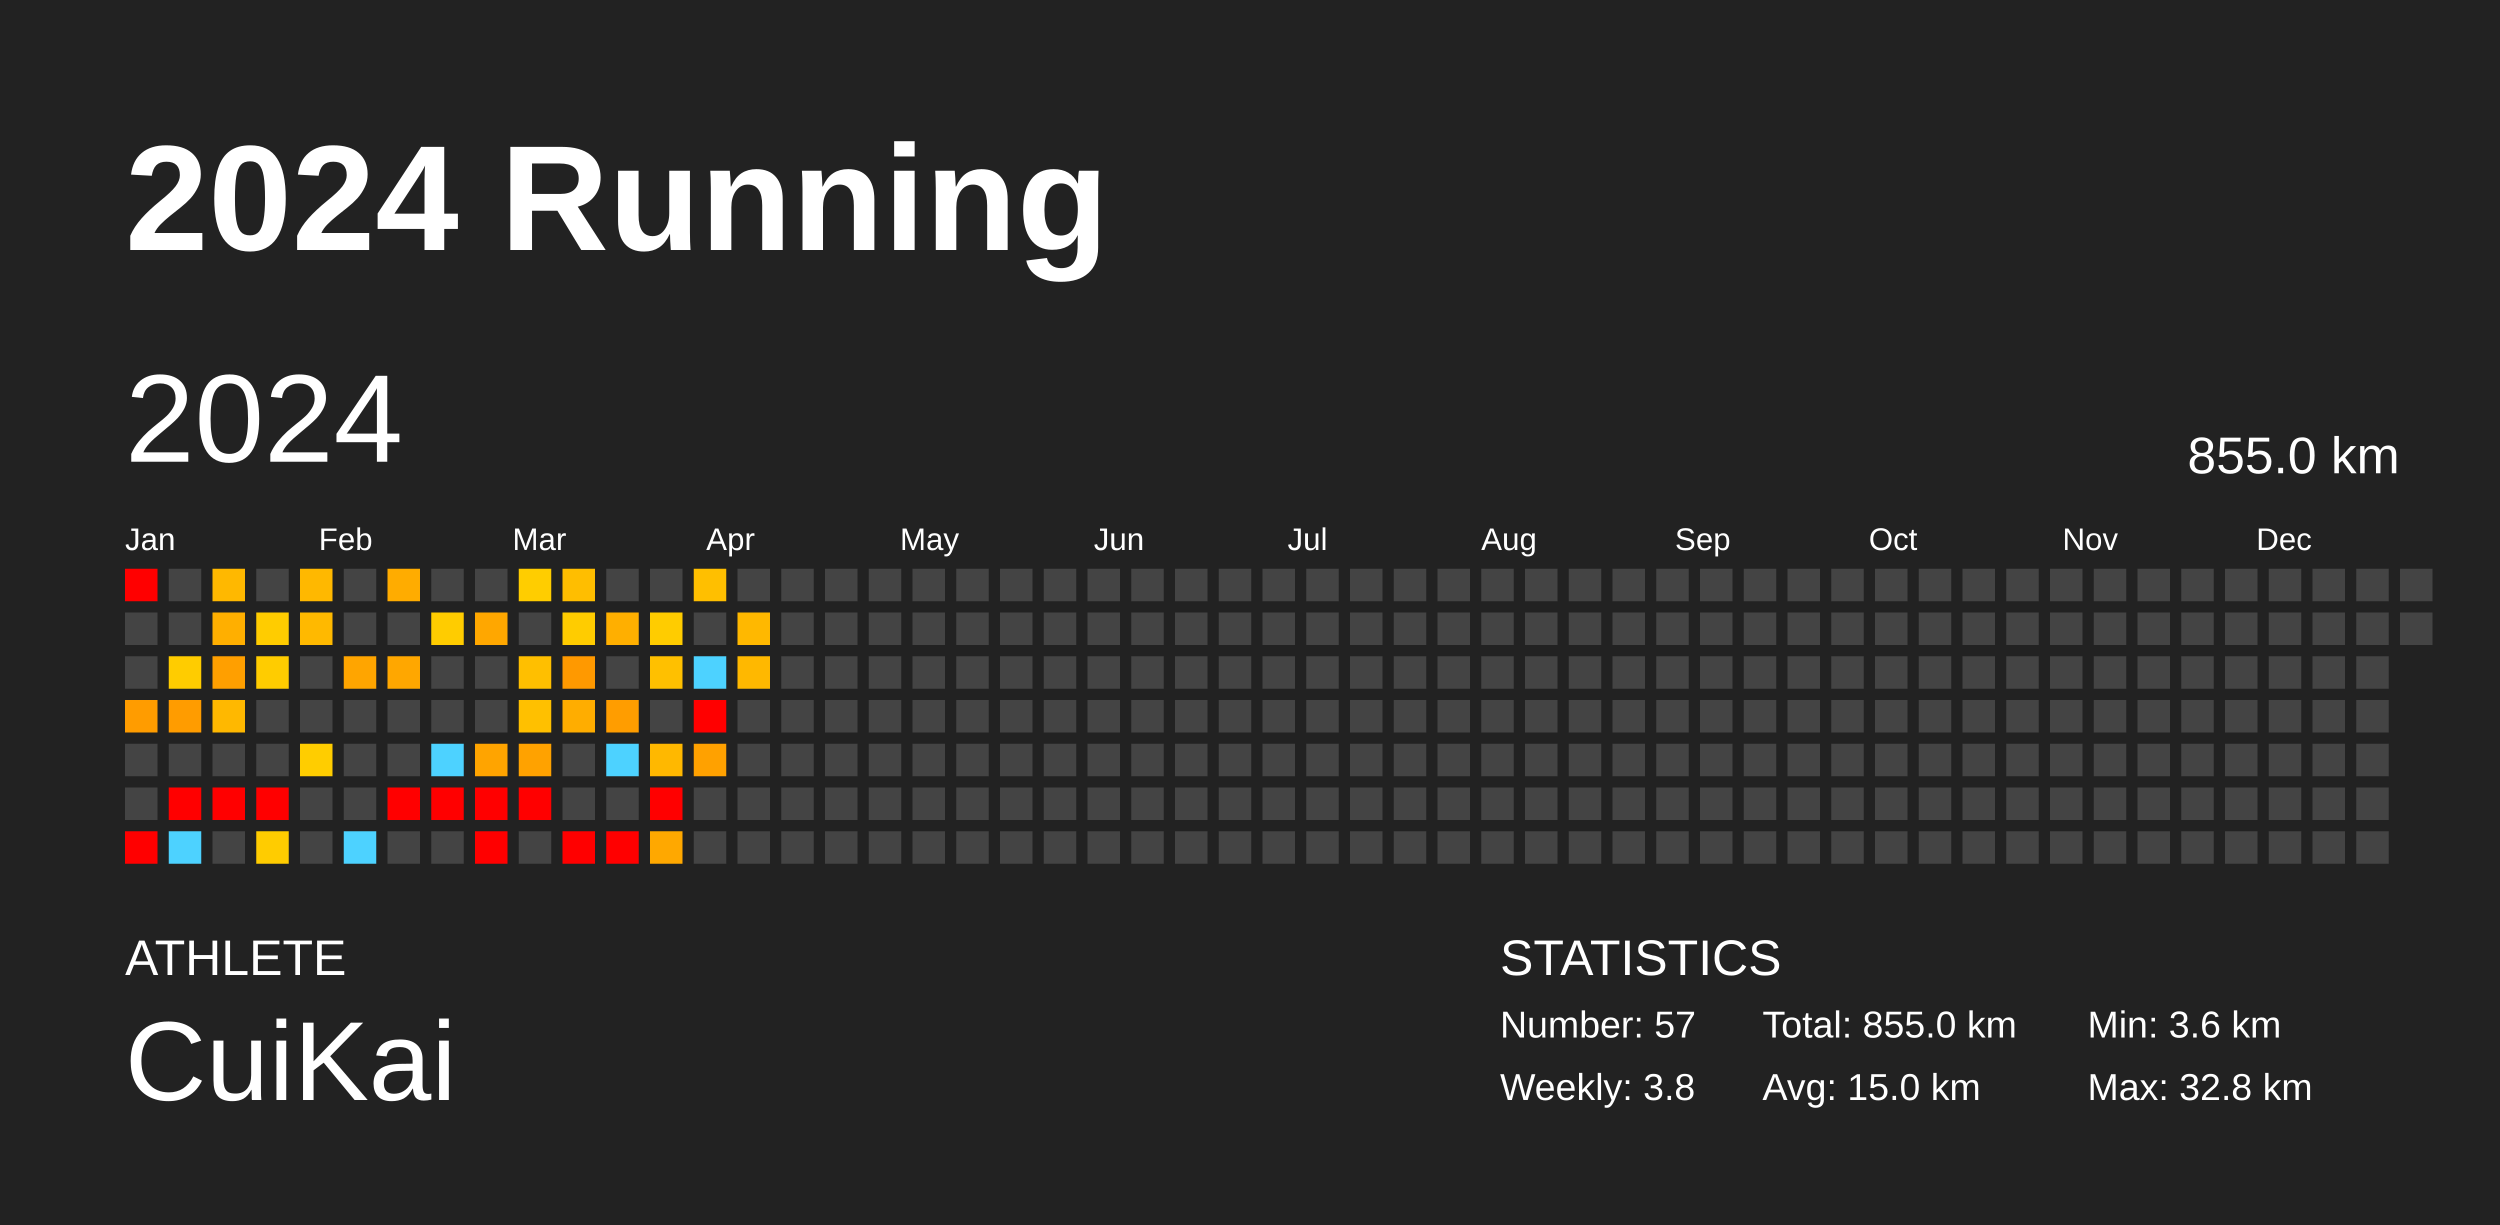
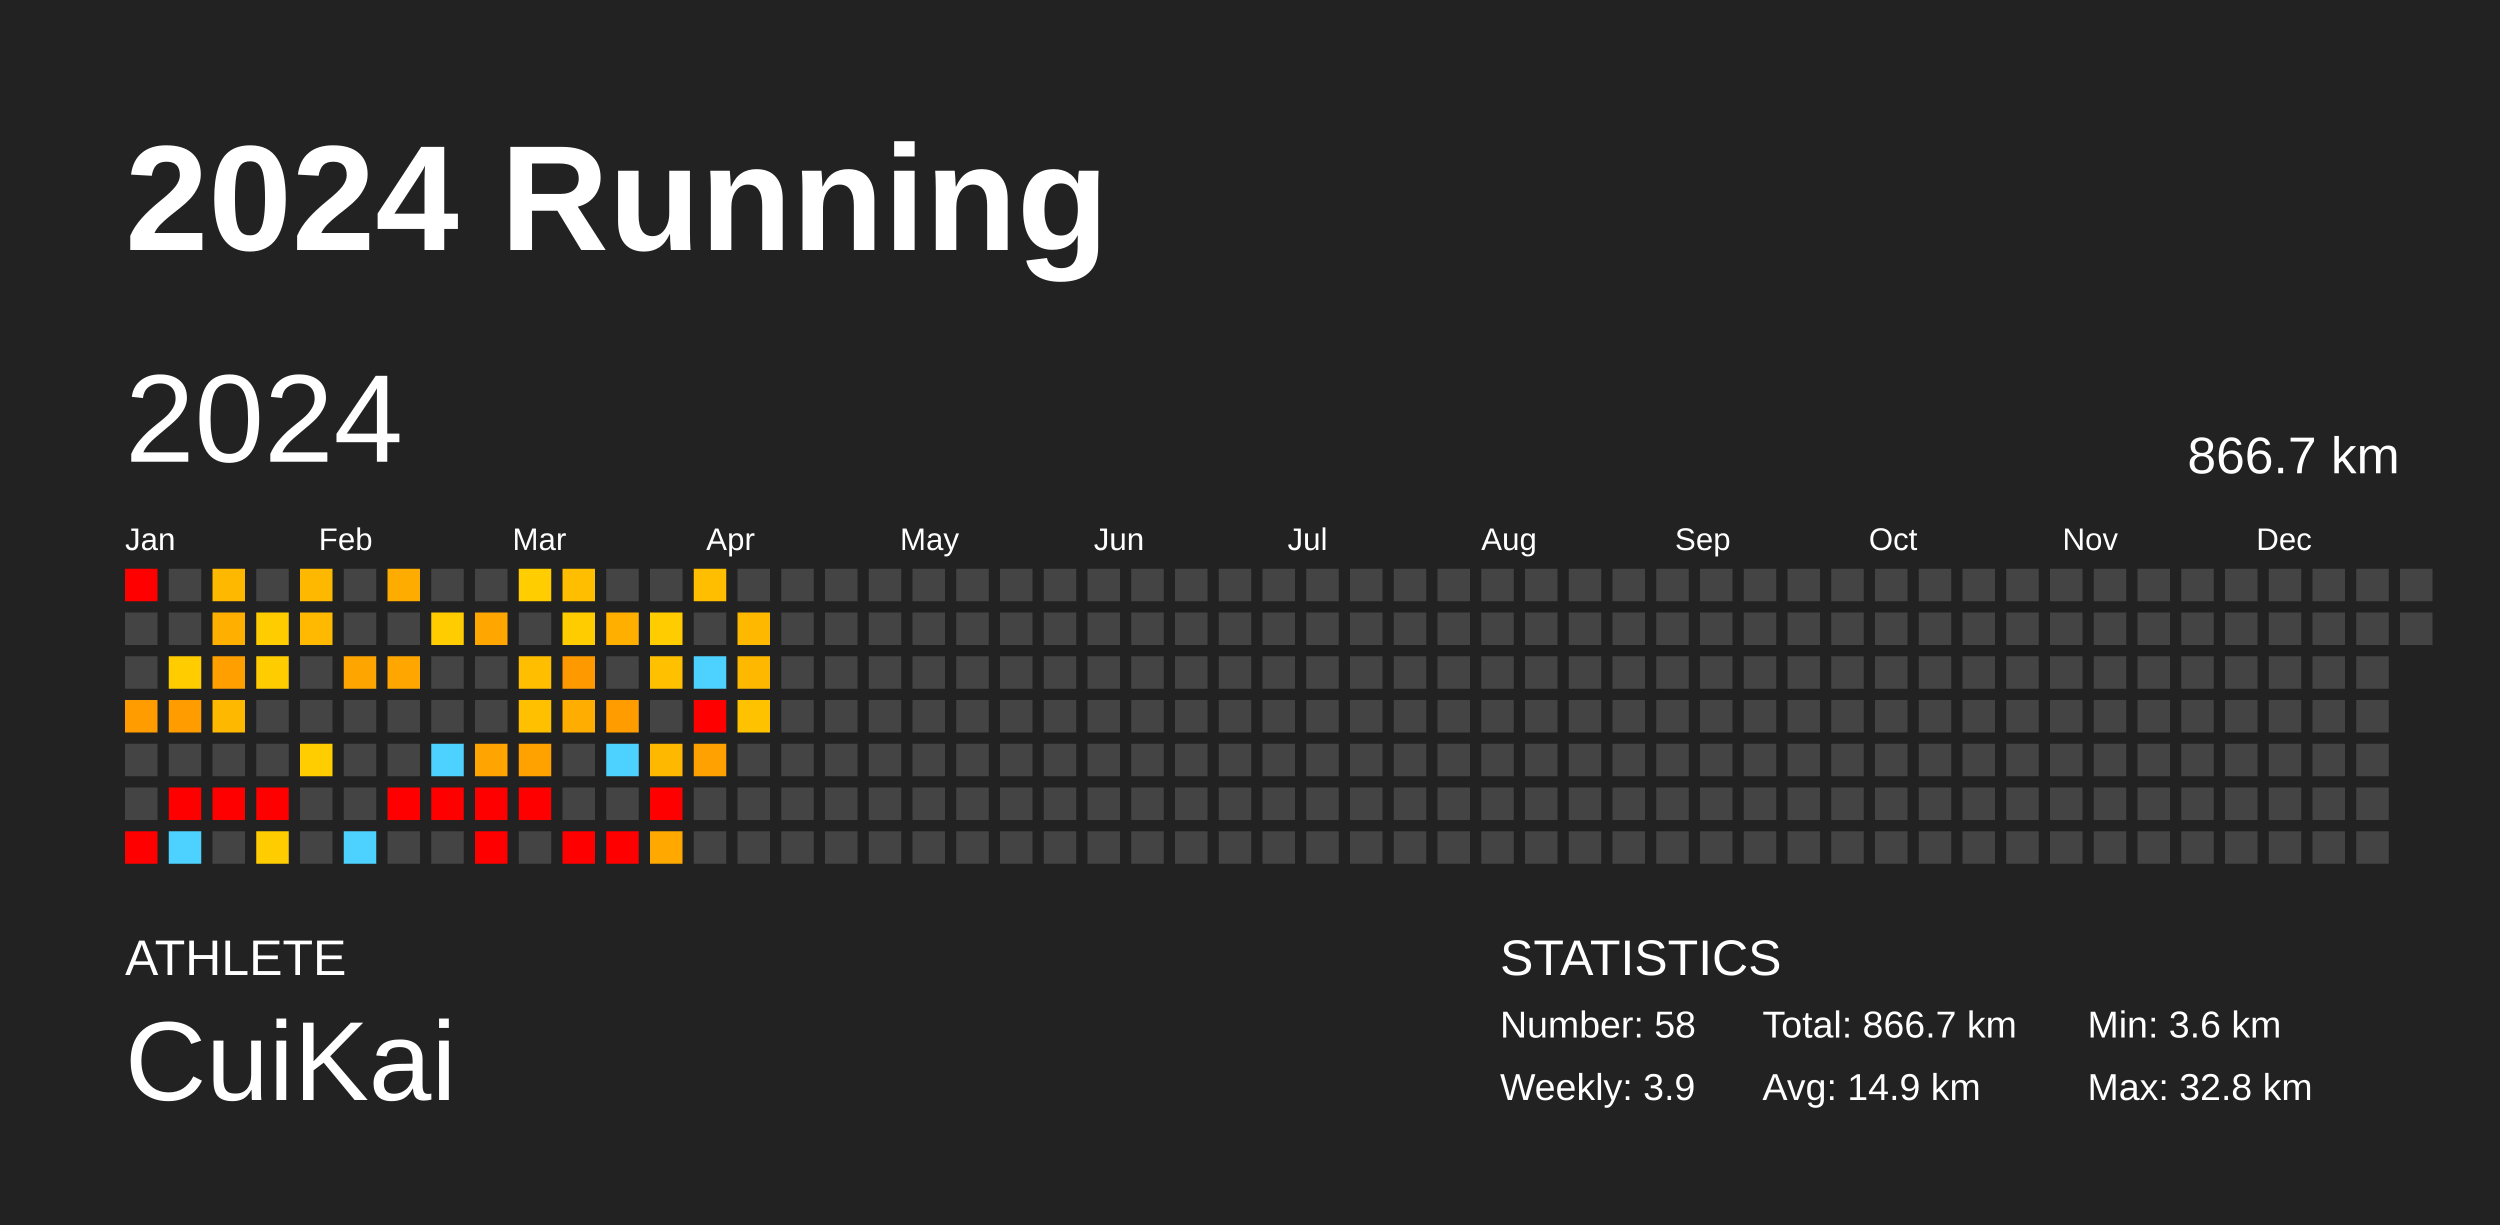
<svg xmlns="http://www.w3.org/2000/svg" baseProfile="full" height="98mm" version="1.1" viewBox="0,0,200,98" width="200mm">
  <defs />
  <rect fill="#222222" height="98" width="200" x="0" y="0" />
  <text fill="#FFFFFF" style="font-size:12px; font-family:Arial; font-weight:bold;" x="10" y="20">2024 Running</text>
  <text fill="#FFFFFF" style="font-size:4px; font-family:Arial" x="10" y="78">ATHLETE</text>
  <text fill="#FFFFFF" style="font-size:9px; font-family:Arial" x="10" y="88">CuiKai</text>
  <text fill="#FFFFFF" style="font-size:4px; font-family:Arial" x="120" y="78">STATISTICS</text>
-   <text fill="#FFFFFF" style="font-size:3px; font-family:Arial" x="120" y="83">Number: 57</text>
-   <text fill="#FFFFFF" style="font-size:3px; font-family:Arial" x="120" y="88">Weekly: 3.8</text>
-   <text fill="#FFFFFF" style="font-size:3px; font-family:Arial" x="141" y="83">Total: 855.0 km</text>
-   <text fill="#FFFFFF" style="font-size:3px; font-family:Arial" x="141" y="88">Avg: 15.0 km</text>
+   <text fill="#FFFFFF" style="font-size:3px; font-family:Arial" x="120" y="83">Number: 58</text>
+   <text fill="#FFFFFF" style="font-size:3px; font-family:Arial" x="120" y="88">Weekly: 3.9</text>
+   <text fill="#FFFFFF" style="font-size:3px; font-family:Arial" x="141" y="83">Total: 866.7 km</text>
+   <text fill="#FFFFFF" style="font-size:3px; font-family:Arial" x="141" y="88">Avg: 14.9 km</text>
  <text fill="#FFFFFF" style="font-size:3px; font-family:Arial" x="167" y="83">Min: 3.6 km</text>
  <text fill="#FFFFFF" style="font-size:3px; font-family:Arial" x="167" y="88">Max: 32.8 km</text>
  <text dominant-baseline="hanging" fill="#FFFFFF" style="font-size:10.0px; font-family:Arial;" x="10" y="30">2024</text>
-   <text dominant-baseline="hanging" fill="#FFFFFF" style="font-size:4.125px; font-family:Arial;" x="175" y="35">855.0 km</text>
+   <text dominant-baseline="hanging" fill="#FFFFFF" style="font-size:4.125px; font-family:Arial;" x="175" y="35">866.7 km</text>
  <text fill="#FFFFFF" style="font-size:2.5px; font-family:Arial" x="10.0" y="44">Jan</text>
  <text fill="#FFFFFF" style="font-size:2.5px; font-family:Arial" x="25.5" y="44">Feb</text>
  <text fill="#FFFFFF" style="font-size:2.5px; font-family:Arial" x="41.0" y="44">Mar</text>
  <text fill="#FFFFFF" style="font-size:2.5px; font-family:Arial" x="56.5" y="44">Apr</text>
  <text fill="#FFFFFF" style="font-size:2.5px; font-family:Arial" x="72.0" y="44">May</text>
  <text fill="#FFFFFF" style="font-size:2.5px; font-family:Arial" x="87.5" y="44">Jun</text>
  <text fill="#FFFFFF" style="font-size:2.5px; font-family:Arial" x="103.0" y="44">Jul</text>
  <text fill="#FFFFFF" style="font-size:2.5px; font-family:Arial" x="118.5" y="44">Aug</text>
  <text fill="#FFFFFF" style="font-size:2.5px; font-family:Arial" x="134.0" y="44">Sep</text>
  <text fill="#FFFFFF" style="font-size:2.5px; font-family:Arial" x="149.5" y="44">Oct</text>
  <text fill="#FFFFFF" style="font-size:2.5px; font-family:Arial" x="165.0" y="44">Nov</text>
  <text fill="#FFFFFF" style="font-size:2.5px; font-family:Arial" x="180.5" y="44">Dec</text>
  <rect fill="red" height="2.6" width="2.6" x="10.0" y="45.5" />
  <rect fill="#444444" height="2.6" width="2.6" x="10.0" y="49.0" />
  <rect fill="#444444" height="2.6" width="2.6" x="10.0" y="52.5" />
  <rect fill="#ff9c00" height="2.6" width="2.6" x="10.0" y="56.0" />
  <rect fill="#444444" height="2.6" width="2.6" x="10.0" y="59.5" />
  <rect fill="#444444" height="2.6" width="2.6" x="10.0" y="63.0" />
  <rect fill="red" height="2.6" width="2.6" x="10.0" y="66.5" />
  <rect fill="#444444" height="2.6" width="2.6" x="13.5" y="45.5" />
  <rect fill="#444444" height="2.6" width="2.6" x="13.5" y="49.0" />
  <rect fill="#ffcc00" height="2.6" width="2.6" x="13.5" y="52.5" />
  <rect fill="#ff9c00" height="2.6" width="2.6" x="13.5" y="56.0" />
  <rect fill="#444444" height="2.6" width="2.6" x="13.5" y="59.5" />
  <rect fill="red" height="2.6" width="2.6" x="13.5" y="63.0" />
  <rect fill="#4dd2ff" height="2.6" width="2.6" x="13.5" y="66.5" />
  <rect fill="#ffb800" height="2.6" width="2.6" x="17.0" y="45.5" />
  <rect fill="#ffaf00" height="2.6" width="2.6" x="17.0" y="49.0" />
  <rect fill="#ff9f00" height="2.6" width="2.6" x="17.0" y="52.5" />
  <rect fill="#ffb800" height="2.6" width="2.6" x="17.0" y="56.0" />
  <rect fill="#444444" height="2.6" width="2.6" x="17.0" y="59.5" />
  <rect fill="red" height="2.6" width="2.6" x="17.0" y="63.0" />
  <rect fill="#444444" height="2.6" width="2.6" x="17.0" y="66.5" />
  <rect fill="#444444" height="2.6" width="2.6" x="20.5" y="45.5" />
  <rect fill="#ffcc00" height="2.6" width="2.6" x="20.5" y="49.0" />
  <rect fill="#ffcc00" height="2.6" width="2.6" x="20.5" y="52.5" />
  <rect fill="#444444" height="2.6" width="2.6" x="20.5" y="56.0" />
  <rect fill="#444444" height="2.6" width="2.6" x="20.5" y="59.5" />
  <rect fill="red" height="2.6" width="2.6" x="20.5" y="63.0" />
  <rect fill="#ffcc00" height="2.6" width="2.6" x="20.5" y="66.5" />
  <rect fill="#ffb800" height="2.6" width="2.6" x="24.0" y="45.5" />
  <rect fill="#ffb900" height="2.6" width="2.6" x="24.0" y="49.0" />
  <rect fill="#444444" height="2.6" width="2.6" x="24.0" y="52.5" />
  <rect fill="#444444" height="2.6" width="2.6" x="24.0" y="56.0" />
  <rect fill="#ffcd00" height="2.6" width="2.6" x="24.0" y="59.5" />
  <rect fill="#444444" height="2.6" width="2.6" x="24.0" y="63.0" />
  <rect fill="#444444" height="2.6" width="2.6" x="24.0" y="66.5" />
  <rect fill="#444444" height="2.6" width="2.6" x="27.5" y="45.5" />
  <rect fill="#444444" height="2.6" width="2.6" x="27.5" y="49.0" />
  <rect fill="#ffa500" height="2.6" width="2.6" x="27.5" y="52.5" />
  <rect fill="#444444" height="2.6" width="2.6" x="27.5" y="56.0" />
  <rect fill="#444444" height="2.6" width="2.6" x="27.5" y="59.5" />
  <rect fill="#444444" height="2.6" width="2.6" x="27.5" y="63.0" />
  <rect fill="#4dd2ff" height="2.6" width="2.6" x="27.5" y="66.5" />
  <rect fill="#ffac00" height="2.6" width="2.6" x="31.0" y="45.5" />
  <rect fill="#444444" height="2.6" width="2.6" x="31.0" y="49.0" />
  <rect fill="#ffa700" height="2.6" width="2.6" x="31.0" y="52.5" />
  <rect fill="#444444" height="2.6" width="2.6" x="31.0" y="56.0" />
  <rect fill="#444444" height="2.6" width="2.6" x="31.0" y="59.5" />
  <rect fill="red" height="2.6" width="2.6" x="31.0" y="63.0" />
  <rect fill="#444444" height="2.6" width="2.6" x="31.0" y="66.5" />
  <rect fill="#444444" height="2.6" width="2.6" x="34.5" y="45.5" />
  <rect fill="#ffcc00" height="2.6" width="2.6" x="34.5" y="49.0" />
  <rect fill="#444444" height="2.6" width="2.6" x="34.5" y="52.5" />
  <rect fill="#444444" height="2.6" width="2.6" x="34.5" y="56.0" />
  <rect fill="#4dd2ff" height="2.6" width="2.6" x="34.5" y="59.5" />
  <rect fill="red" height="2.6" width="2.6" x="34.5" y="63.0" />
  <rect fill="#444444" height="2.6" width="2.6" x="34.5" y="66.5" />
  <rect fill="#444444" height="2.6" width="2.6" x="38.0" y="45.5" />
  <rect fill="#ffa700" height="2.6" width="2.6" x="38.0" y="49.0" />
  <rect fill="#444444" height="2.6" width="2.6" x="38.0" y="52.5" />
  <rect fill="#444444" height="2.6" width="2.6" x="38.0" y="56.0" />
  <rect fill="#ffa400" height="2.6" width="2.6" x="38.0" y="59.5" />
  <rect fill="red" height="2.6" width="2.6" x="38.0" y="63.0" />
  <rect fill="red" height="2.6" width="2.6" x="38.0" y="66.5" />
  <rect fill="#ffcd00" height="2.6" width="2.6" x="41.5" y="45.5" />
  <rect fill="#444444" height="2.6" width="2.6" x="41.5" y="49.0" />
  <rect fill="#ffbf00" height="2.6" width="2.6" x="41.5" y="52.5" />
  <rect fill="#ffc000" height="2.6" width="2.6" x="41.5" y="56.0" />
  <rect fill="#ffa200" height="2.6" width="2.6" x="41.5" y="59.5" />
  <rect fill="red" height="2.6" width="2.6" x="41.5" y="63.0" />
  <rect fill="#444444" height="2.6" width="2.6" x="41.5" y="66.5" />
  <rect fill="#ffbe00" height="2.6" width="2.6" x="45.0" y="45.5" />
  <rect fill="#ffcc00" height="2.6" width="2.6" x="45.0" y="49.0" />
  <rect fill="#ff9900" height="2.6" width="2.6" x="45.0" y="52.5" />
  <rect fill="#ffad00" height="2.6" width="2.6" x="45.0" y="56.0" />
  <rect fill="#444444" height="2.6" width="2.6" x="45.0" y="59.5" />
  <rect fill="#444444" height="2.6" width="2.6" x="45.0" y="63.0" />
  <rect fill="red" height="2.6" width="2.6" x="45.0" y="66.5" />
  <rect fill="#444444" height="2.6" width="2.6" x="48.5" y="45.5" />
  <rect fill="#ffaf00" height="2.6" width="2.6" x="48.5" y="49.0" />
  <rect fill="#444444" height="2.6" width="2.6" x="48.5" y="52.5" />
  <rect fill="#ff9d00" height="2.6" width="2.6" x="48.5" y="56.0" />
  <rect fill="#4dd2ff" height="2.6" width="2.6" x="48.5" y="59.5" />
  <rect fill="#444444" height="2.6" width="2.6" x="48.5" y="63.0" />
  <rect fill="red" height="2.6" width="2.6" x="48.5" y="66.5" />
  <rect fill="#444444" height="2.6" width="2.6" x="52.0" y="45.5" />
  <rect fill="#ffcc00" height="2.6" width="2.6" x="52.0" y="49.0" />
  <rect fill="#ffc000" height="2.6" width="2.6" x="52.0" y="52.5" />
  <rect fill="#444444" height="2.6" width="2.6" x="52.0" y="56.0" />
  <rect fill="#ffb800" height="2.6" width="2.6" x="52.0" y="59.5" />
  <rect fill="red" height="2.6" width="2.6" x="52.0" y="63.0" />
  <rect fill="#ffa800" height="2.6" width="2.6" x="52.0" y="66.5" />
  <rect fill="#ffbf00" height="2.6" width="2.6" x="55.5" y="45.5" />
  <rect fill="#444444" height="2.6" width="2.6" x="55.5" y="49.0" />
  <rect fill="#4dd2ff" height="2.6" width="2.6" x="55.5" y="52.5" />
  <rect fill="red" height="2.6" width="2.6" x="55.5" y="56.0" />
  <rect fill="#ffa100" height="2.6" width="2.6" x="55.5" y="59.5" />
  <rect fill="#444444" height="2.6" width="2.6" x="55.5" y="63.0" />
  <rect fill="#444444" height="2.6" width="2.6" x="55.5" y="66.5" />
  <rect fill="#444444" height="2.6" width="2.6" x="59.0" y="45.5" />
  <rect fill="#ffb800" height="2.6" width="2.6" x="59.0" y="49.0" />
  <rect fill="#ffb800" height="2.6" width="2.6" x="59.0" y="52.5" />
-   <rect fill="#444444" height="2.6" width="2.6" x="59.0" y="56.0" />
+   <rect fill="#ffc200" height="2.6" width="2.6" x="59.0" y="56.0" />
  <rect fill="#444444" height="2.6" width="2.6" x="59.0" y="59.5" />
  <rect fill="#444444" height="2.6" width="2.6" x="59.0" y="63.0" />
  <rect fill="#444444" height="2.6" width="2.6" x="59.0" y="66.5" />
  <rect fill="#444444" height="2.6" width="2.6" x="62.5" y="45.5" />
  <rect fill="#444444" height="2.6" width="2.6" x="62.5" y="49.0" />
  <rect fill="#444444" height="2.6" width="2.6" x="62.5" y="52.5" />
  <rect fill="#444444" height="2.6" width="2.6" x="62.5" y="56.0" />
  <rect fill="#444444" height="2.6" width="2.6" x="62.5" y="59.5" />
  <rect fill="#444444" height="2.6" width="2.6" x="62.5" y="63.0" />
  <rect fill="#444444" height="2.6" width="2.6" x="62.5" y="66.5" />
  <rect fill="#444444" height="2.6" width="2.6" x="66.0" y="45.5" />
  <rect fill="#444444" height="2.6" width="2.6" x="66.0" y="49.0" />
  <rect fill="#444444" height="2.6" width="2.6" x="66.0" y="52.5" />
  <rect fill="#444444" height="2.6" width="2.6" x="66.0" y="56.0" />
  <rect fill="#444444" height="2.6" width="2.6" x="66.0" y="59.5" />
  <rect fill="#444444" height="2.6" width="2.6" x="66.0" y="63.0" />
  <rect fill="#444444" height="2.6" width="2.6" x="66.0" y="66.5" />
  <rect fill="#444444" height="2.6" width="2.6" x="69.5" y="45.5" />
  <rect fill="#444444" height="2.6" width="2.6" x="69.5" y="49.0" />
  <rect fill="#444444" height="2.6" width="2.6" x="69.5" y="52.5" />
  <rect fill="#444444" height="2.6" width="2.6" x="69.5" y="56.0" />
  <rect fill="#444444" height="2.6" width="2.6" x="69.5" y="59.5" />
  <rect fill="#444444" height="2.6" width="2.6" x="69.5" y="63.0" />
  <rect fill="#444444" height="2.6" width="2.6" x="69.5" y="66.5" />
  <rect fill="#444444" height="2.6" width="2.6" x="73.0" y="45.5" />
  <rect fill="#444444" height="2.6" width="2.6" x="73.0" y="49.0" />
  <rect fill="#444444" height="2.6" width="2.6" x="73.0" y="52.5" />
  <rect fill="#444444" height="2.6" width="2.6" x="73.0" y="56.0" />
  <rect fill="#444444" height="2.6" width="2.6" x="73.0" y="59.5" />
  <rect fill="#444444" height="2.6" width="2.6" x="73.0" y="63.0" />
  <rect fill="#444444" height="2.6" width="2.6" x="73.0" y="66.5" />
  <rect fill="#444444" height="2.6" width="2.6" x="76.5" y="45.5" />
  <rect fill="#444444" height="2.6" width="2.6" x="76.5" y="49.0" />
  <rect fill="#444444" height="2.6" width="2.6" x="76.5" y="52.5" />
  <rect fill="#444444" height="2.6" width="2.6" x="76.5" y="56.0" />
  <rect fill="#444444" height="2.6" width="2.6" x="76.5" y="59.5" />
  <rect fill="#444444" height="2.6" width="2.6" x="76.5" y="63.0" />
  <rect fill="#444444" height="2.6" width="2.6" x="76.5" y="66.5" />
  <rect fill="#444444" height="2.6" width="2.6" x="80.0" y="45.5" />
  <rect fill="#444444" height="2.6" width="2.6" x="80.0" y="49.0" />
  <rect fill="#444444" height="2.6" width="2.6" x="80.0" y="52.5" />
  <rect fill="#444444" height="2.6" width="2.6" x="80.0" y="56.0" />
  <rect fill="#444444" height="2.6" width="2.6" x="80.0" y="59.5" />
  <rect fill="#444444" height="2.6" width="2.6" x="80.0" y="63.0" />
  <rect fill="#444444" height="2.6" width="2.6" x="80.0" y="66.5" />
  <rect fill="#444444" height="2.6" width="2.6" x="83.5" y="45.5" />
  <rect fill="#444444" height="2.6" width="2.6" x="83.5" y="49.0" />
  <rect fill="#444444" height="2.6" width="2.6" x="83.5" y="52.5" />
  <rect fill="#444444" height="2.6" width="2.6" x="83.5" y="56.0" />
  <rect fill="#444444" height="2.6" width="2.6" x="83.5" y="59.5" />
  <rect fill="#444444" height="2.6" width="2.6" x="83.5" y="63.0" />
  <rect fill="#444444" height="2.6" width="2.6" x="83.5" y="66.5" />
  <rect fill="#444444" height="2.6" width="2.6" x="87.0" y="45.5" />
  <rect fill="#444444" height="2.6" width="2.6" x="87.0" y="49.0" />
  <rect fill="#444444" height="2.6" width="2.6" x="87.0" y="52.5" />
  <rect fill="#444444" height="2.6" width="2.6" x="87.0" y="56.0" />
  <rect fill="#444444" height="2.6" width="2.6" x="87.0" y="59.5" />
  <rect fill="#444444" height="2.6" width="2.6" x="87.0" y="63.0" />
  <rect fill="#444444" height="2.6" width="2.6" x="87.0" y="66.5" />
  <rect fill="#444444" height="2.6" width="2.6" x="90.5" y="45.5" />
  <rect fill="#444444" height="2.6" width="2.6" x="90.5" y="49.0" />
  <rect fill="#444444" height="2.6" width="2.6" x="90.5" y="52.5" />
  <rect fill="#444444" height="2.6" width="2.6" x="90.5" y="56.0" />
  <rect fill="#444444" height="2.6" width="2.6" x="90.5" y="59.5" />
  <rect fill="#444444" height="2.6" width="2.6" x="90.5" y="63.0" />
  <rect fill="#444444" height="2.6" width="2.6" x="90.5" y="66.5" />
  <rect fill="#444444" height="2.6" width="2.6" x="94.0" y="45.5" />
  <rect fill="#444444" height="2.6" width="2.6" x="94.0" y="49.0" />
  <rect fill="#444444" height="2.6" width="2.6" x="94.0" y="52.5" />
  <rect fill="#444444" height="2.6" width="2.6" x="94.0" y="56.0" />
  <rect fill="#444444" height="2.6" width="2.6" x="94.0" y="59.5" />
  <rect fill="#444444" height="2.6" width="2.6" x="94.0" y="63.0" />
  <rect fill="#444444" height="2.6" width="2.6" x="94.0" y="66.5" />
  <rect fill="#444444" height="2.6" width="2.6" x="97.5" y="45.5" />
  <rect fill="#444444" height="2.6" width="2.6" x="97.5" y="49.0" />
  <rect fill="#444444" height="2.6" width="2.6" x="97.5" y="52.5" />
  <rect fill="#444444" height="2.6" width="2.6" x="97.5" y="56.0" />
  <rect fill="#444444" height="2.6" width="2.6" x="97.5" y="59.5" />
  <rect fill="#444444" height="2.6" width="2.6" x="97.5" y="63.0" />
  <rect fill="#444444" height="2.6" width="2.6" x="97.5" y="66.5" />
  <rect fill="#444444" height="2.6" width="2.6" x="101.0" y="45.5" />
  <rect fill="#444444" height="2.6" width="2.6" x="101.0" y="49.0" />
  <rect fill="#444444" height="2.6" width="2.6" x="101.0" y="52.5" />
  <rect fill="#444444" height="2.6" width="2.6" x="101.0" y="56.0" />
  <rect fill="#444444" height="2.6" width="2.6" x="101.0" y="59.5" />
  <rect fill="#444444" height="2.6" width="2.6" x="101.0" y="63.0" />
  <rect fill="#444444" height="2.6" width="2.6" x="101.0" y="66.5" />
  <rect fill="#444444" height="2.6" width="2.6" x="104.5" y="45.5" />
  <rect fill="#444444" height="2.6" width="2.6" x="104.5" y="49.0" />
  <rect fill="#444444" height="2.6" width="2.6" x="104.5" y="52.5" />
  <rect fill="#444444" height="2.6" width="2.6" x="104.5" y="56.0" />
  <rect fill="#444444" height="2.6" width="2.6" x="104.5" y="59.5" />
  <rect fill="#444444" height="2.6" width="2.6" x="104.5" y="63.0" />
  <rect fill="#444444" height="2.6" width="2.6" x="104.5" y="66.5" />
  <rect fill="#444444" height="2.6" width="2.6" x="108.0" y="45.5" />
  <rect fill="#444444" height="2.6" width="2.6" x="108.0" y="49.0" />
  <rect fill="#444444" height="2.6" width="2.6" x="108.0" y="52.5" />
  <rect fill="#444444" height="2.6" width="2.6" x="108.0" y="56.0" />
  <rect fill="#444444" height="2.6" width="2.6" x="108.0" y="59.5" />
  <rect fill="#444444" height="2.6" width="2.6" x="108.0" y="63.0" />
  <rect fill="#444444" height="2.6" width="2.6" x="108.0" y="66.5" />
  <rect fill="#444444" height="2.6" width="2.6" x="111.5" y="45.5" />
  <rect fill="#444444" height="2.6" width="2.6" x="111.5" y="49.0" />
  <rect fill="#444444" height="2.6" width="2.6" x="111.5" y="52.5" />
  <rect fill="#444444" height="2.6" width="2.6" x="111.5" y="56.0" />
  <rect fill="#444444" height="2.6" width="2.6" x="111.5" y="59.5" />
  <rect fill="#444444" height="2.6" width="2.6" x="111.5" y="63.0" />
  <rect fill="#444444" height="2.6" width="2.6" x="111.5" y="66.5" />
  <rect fill="#444444" height="2.6" width="2.6" x="115.0" y="45.5" />
  <rect fill="#444444" height="2.6" width="2.6" x="115.0" y="49.0" />
  <rect fill="#444444" height="2.6" width="2.6" x="115.0" y="52.5" />
  <rect fill="#444444" height="2.6" width="2.6" x="115.0" y="56.0" />
  <rect fill="#444444" height="2.6" width="2.6" x="115.0" y="59.5" />
  <rect fill="#444444" height="2.6" width="2.6" x="115.0" y="63.0" />
  <rect fill="#444444" height="2.6" width="2.6" x="115.0" y="66.5" />
  <rect fill="#444444" height="2.6" width="2.6" x="118.5" y="45.5" />
  <rect fill="#444444" height="2.6" width="2.6" x="118.5" y="49.0" />
  <rect fill="#444444" height="2.6" width="2.6" x="118.5" y="52.5" />
  <rect fill="#444444" height="2.6" width="2.6" x="118.5" y="56.0" />
  <rect fill="#444444" height="2.6" width="2.6" x="118.5" y="59.5" />
  <rect fill="#444444" height="2.6" width="2.6" x="118.5" y="63.0" />
  <rect fill="#444444" height="2.6" width="2.6" x="118.5" y="66.5" />
  <rect fill="#444444" height="2.6" width="2.6" x="122.0" y="45.5" />
  <rect fill="#444444" height="2.6" width="2.6" x="122.0" y="49.0" />
  <rect fill="#444444" height="2.6" width="2.6" x="122.0" y="52.5" />
  <rect fill="#444444" height="2.6" width="2.6" x="122.0" y="56.0" />
  <rect fill="#444444" height="2.6" width="2.6" x="122.0" y="59.5" />
  <rect fill="#444444" height="2.6" width="2.6" x="122.0" y="63.0" />
  <rect fill="#444444" height="2.6" width="2.6" x="122.0" y="66.5" />
  <rect fill="#444444" height="2.6" width="2.6" x="125.5" y="45.5" />
  <rect fill="#444444" height="2.6" width="2.6" x="125.5" y="49.0" />
  <rect fill="#444444" height="2.6" width="2.6" x="125.5" y="52.5" />
  <rect fill="#444444" height="2.6" width="2.6" x="125.5" y="56.0" />
  <rect fill="#444444" height="2.6" width="2.6" x="125.5" y="59.5" />
  <rect fill="#444444" height="2.6" width="2.6" x="125.5" y="63.0" />
  <rect fill="#444444" height="2.6" width="2.6" x="125.5" y="66.5" />
  <rect fill="#444444" height="2.6" width="2.6" x="129.0" y="45.5" />
  <rect fill="#444444" height="2.6" width="2.6" x="129.0" y="49.0" />
  <rect fill="#444444" height="2.6" width="2.6" x="129.0" y="52.5" />
  <rect fill="#444444" height="2.6" width="2.6" x="129.0" y="56.0" />
  <rect fill="#444444" height="2.6" width="2.6" x="129.0" y="59.5" />
  <rect fill="#444444" height="2.6" width="2.6" x="129.0" y="63.0" />
  <rect fill="#444444" height="2.6" width="2.6" x="129.0" y="66.5" />
  <rect fill="#444444" height="2.6" width="2.6" x="132.5" y="45.5" />
  <rect fill="#444444" height="2.6" width="2.6" x="132.5" y="49.0" />
  <rect fill="#444444" height="2.6" width="2.6" x="132.5" y="52.5" />
  <rect fill="#444444" height="2.6" width="2.6" x="132.5" y="56.0" />
  <rect fill="#444444" height="2.6" width="2.6" x="132.5" y="59.5" />
  <rect fill="#444444" height="2.6" width="2.6" x="132.5" y="63.0" />
  <rect fill="#444444" height="2.6" width="2.6" x="132.5" y="66.5" />
  <rect fill="#444444" height="2.6" width="2.6" x="136.0" y="45.5" />
  <rect fill="#444444" height="2.6" width="2.6" x="136.0" y="49.0" />
  <rect fill="#444444" height="2.6" width="2.6" x="136.0" y="52.5" />
  <rect fill="#444444" height="2.6" width="2.6" x="136.0" y="56.0" />
  <rect fill="#444444" height="2.6" width="2.6" x="136.0" y="59.5" />
  <rect fill="#444444" height="2.6" width="2.6" x="136.0" y="63.0" />
  <rect fill="#444444" height="2.6" width="2.6" x="136.0" y="66.5" />
  <rect fill="#444444" height="2.6" width="2.6" x="139.5" y="45.5" />
  <rect fill="#444444" height="2.6" width="2.6" x="139.5" y="49.0" />
  <rect fill="#444444" height="2.6" width="2.6" x="139.5" y="52.5" />
  <rect fill="#444444" height="2.6" width="2.6" x="139.5" y="56.0" />
  <rect fill="#444444" height="2.6" width="2.6" x="139.5" y="59.5" />
  <rect fill="#444444" height="2.6" width="2.6" x="139.5" y="63.0" />
  <rect fill="#444444" height="2.6" width="2.6" x="139.5" y="66.5" />
  <rect fill="#444444" height="2.6" width="2.6" x="143.0" y="45.5" />
  <rect fill="#444444" height="2.6" width="2.6" x="143.0" y="49.0" />
  <rect fill="#444444" height="2.6" width="2.6" x="143.0" y="52.5" />
  <rect fill="#444444" height="2.6" width="2.6" x="143.0" y="56.0" />
  <rect fill="#444444" height="2.6" width="2.6" x="143.0" y="59.5" />
  <rect fill="#444444" height="2.6" width="2.6" x="143.0" y="63.0" />
  <rect fill="#444444" height="2.6" width="2.6" x="143.0" y="66.5" />
  <rect fill="#444444" height="2.6" width="2.6" x="146.5" y="45.5" />
  <rect fill="#444444" height="2.6" width="2.6" x="146.5" y="49.0" />
  <rect fill="#444444" height="2.6" width="2.6" x="146.5" y="52.5" />
  <rect fill="#444444" height="2.6" width="2.6" x="146.5" y="56.0" />
  <rect fill="#444444" height="2.6" width="2.6" x="146.5" y="59.5" />
  <rect fill="#444444" height="2.6" width="2.6" x="146.5" y="63.0" />
  <rect fill="#444444" height="2.6" width="2.6" x="146.5" y="66.5" />
  <rect fill="#444444" height="2.6" width="2.6" x="150.0" y="45.5" />
  <rect fill="#444444" height="2.6" width="2.6" x="150.0" y="49.0" />
  <rect fill="#444444" height="2.6" width="2.6" x="150.0" y="52.5" />
  <rect fill="#444444" height="2.6" width="2.6" x="150.0" y="56.0" />
  <rect fill="#444444" height="2.6" width="2.6" x="150.0" y="59.5" />
  <rect fill="#444444" height="2.6" width="2.6" x="150.0" y="63.0" />
  <rect fill="#444444" height="2.6" width="2.6" x="150.0" y="66.5" />
  <rect fill="#444444" height="2.6" width="2.6" x="153.5" y="45.5" />
  <rect fill="#444444" height="2.6" width="2.6" x="153.5" y="49.0" />
  <rect fill="#444444" height="2.6" width="2.6" x="153.5" y="52.5" />
  <rect fill="#444444" height="2.6" width="2.6" x="153.5" y="56.0" />
  <rect fill="#444444" height="2.6" width="2.6" x="153.5" y="59.5" />
  <rect fill="#444444" height="2.6" width="2.6" x="153.5" y="63.0" />
  <rect fill="#444444" height="2.6" width="2.6" x="153.5" y="66.5" />
  <rect fill="#444444" height="2.6" width="2.6" x="157.0" y="45.5" />
  <rect fill="#444444" height="2.6" width="2.6" x="157.0" y="49.0" />
  <rect fill="#444444" height="2.6" width="2.6" x="157.0" y="52.5" />
  <rect fill="#444444" height="2.6" width="2.6" x="157.0" y="56.0" />
  <rect fill="#444444" height="2.6" width="2.6" x="157.0" y="59.5" />
  <rect fill="#444444" height="2.6" width="2.6" x="157.0" y="63.0" />
  <rect fill="#444444" height="2.6" width="2.6" x="157.0" y="66.5" />
  <rect fill="#444444" height="2.6" width="2.6" x="160.5" y="45.5" />
  <rect fill="#444444" height="2.6" width="2.6" x="160.5" y="49.0" />
  <rect fill="#444444" height="2.6" width="2.6" x="160.5" y="52.5" />
  <rect fill="#444444" height="2.6" width="2.6" x="160.5" y="56.0" />
  <rect fill="#444444" height="2.6" width="2.6" x="160.5" y="59.5" />
  <rect fill="#444444" height="2.6" width="2.6" x="160.5" y="63.0" />
  <rect fill="#444444" height="2.6" width="2.6" x="160.5" y="66.5" />
  <rect fill="#444444" height="2.6" width="2.6" x="164.0" y="45.5" />
  <rect fill="#444444" height="2.6" width="2.6" x="164.0" y="49.0" />
  <rect fill="#444444" height="2.6" width="2.6" x="164.0" y="52.5" />
  <rect fill="#444444" height="2.6" width="2.6" x="164.0" y="56.0" />
  <rect fill="#444444" height="2.6" width="2.6" x="164.0" y="59.5" />
  <rect fill="#444444" height="2.6" width="2.6" x="164.0" y="63.0" />
  <rect fill="#444444" height="2.6" width="2.6" x="164.0" y="66.5" />
  <rect fill="#444444" height="2.6" width="2.6" x="167.5" y="45.5" />
  <rect fill="#444444" height="2.6" width="2.6" x="167.5" y="49.0" />
  <rect fill="#444444" height="2.6" width="2.6" x="167.5" y="52.5" />
  <rect fill="#444444" height="2.6" width="2.6" x="167.5" y="56.0" />
  <rect fill="#444444" height="2.6" width="2.6" x="167.5" y="59.5" />
  <rect fill="#444444" height="2.6" width="2.6" x="167.5" y="63.0" />
  <rect fill="#444444" height="2.6" width="2.6" x="167.5" y="66.5" />
  <rect fill="#444444" height="2.6" width="2.6" x="171.0" y="45.5" />
  <rect fill="#444444" height="2.6" width="2.6" x="171.0" y="49.0" />
  <rect fill="#444444" height="2.6" width="2.6" x="171.0" y="52.5" />
  <rect fill="#444444" height="2.6" width="2.6" x="171.0" y="56.0" />
  <rect fill="#444444" height="2.6" width="2.6" x="171.0" y="59.5" />
  <rect fill="#444444" height="2.6" width="2.6" x="171.0" y="63.0" />
  <rect fill="#444444" height="2.6" width="2.6" x="171.0" y="66.5" />
  <rect fill="#444444" height="2.6" width="2.6" x="174.5" y="45.5" />
  <rect fill="#444444" height="2.6" width="2.6" x="174.5" y="49.0" />
  <rect fill="#444444" height="2.6" width="2.6" x="174.5" y="52.5" />
  <rect fill="#444444" height="2.6" width="2.6" x="174.5" y="56.0" />
  <rect fill="#444444" height="2.6" width="2.6" x="174.5" y="59.5" />
  <rect fill="#444444" height="2.6" width="2.6" x="174.5" y="63.0" />
  <rect fill="#444444" height="2.6" width="2.6" x="174.5" y="66.5" />
  <rect fill="#444444" height="2.6" width="2.6" x="178.0" y="45.5" />
  <rect fill="#444444" height="2.6" width="2.6" x="178.0" y="49.0" />
  <rect fill="#444444" height="2.6" width="2.6" x="178.0" y="52.5" />
  <rect fill="#444444" height="2.6" width="2.6" x="178.0" y="56.0" />
  <rect fill="#444444" height="2.6" width="2.6" x="178.0" y="59.5" />
  <rect fill="#444444" height="2.6" width="2.6" x="178.0" y="63.0" />
  <rect fill="#444444" height="2.6" width="2.6" x="178.0" y="66.5" />
  <rect fill="#444444" height="2.6" width="2.6" x="181.5" y="45.5" />
  <rect fill="#444444" height="2.6" width="2.6" x="181.5" y="49.0" />
  <rect fill="#444444" height="2.6" width="2.6" x="181.5" y="52.5" />
  <rect fill="#444444" height="2.6" width="2.6" x="181.5" y="56.0" />
  <rect fill="#444444" height="2.6" width="2.6" x="181.5" y="59.5" />
  <rect fill="#444444" height="2.6" width="2.6" x="181.5" y="63.0" />
  <rect fill="#444444" height="2.6" width="2.6" x="181.5" y="66.5" />
  <rect fill="#444444" height="2.6" width="2.6" x="185.0" y="45.5" />
  <rect fill="#444444" height="2.6" width="2.6" x="185.0" y="49.0" />
  <rect fill="#444444" height="2.6" width="2.6" x="185.0" y="52.5" />
  <rect fill="#444444" height="2.6" width="2.6" x="185.0" y="56.0" />
  <rect fill="#444444" height="2.6" width="2.6" x="185.0" y="59.5" />
  <rect fill="#444444" height="2.6" width="2.6" x="185.0" y="63.0" />
  <rect fill="#444444" height="2.6" width="2.6" x="185.0" y="66.5" />
  <rect fill="#444444" height="2.6" width="2.6" x="188.5" y="45.5" />
  <rect fill="#444444" height="2.6" width="2.6" x="188.5" y="49.0" />
  <rect fill="#444444" height="2.6" width="2.6" x="188.5" y="52.5" />
  <rect fill="#444444" height="2.6" width="2.6" x="188.5" y="56.0" />
  <rect fill="#444444" height="2.6" width="2.6" x="188.5" y="59.5" />
  <rect fill="#444444" height="2.6" width="2.6" x="188.5" y="63.0" />
  <rect fill="#444444" height="2.6" width="2.6" x="188.5" y="66.5" />
  <rect fill="#444444" height="2.6" width="2.6" x="192.0" y="45.5" />
  <rect fill="#444444" height="2.6" width="2.6" x="192.0" y="49.0" />
</svg>
